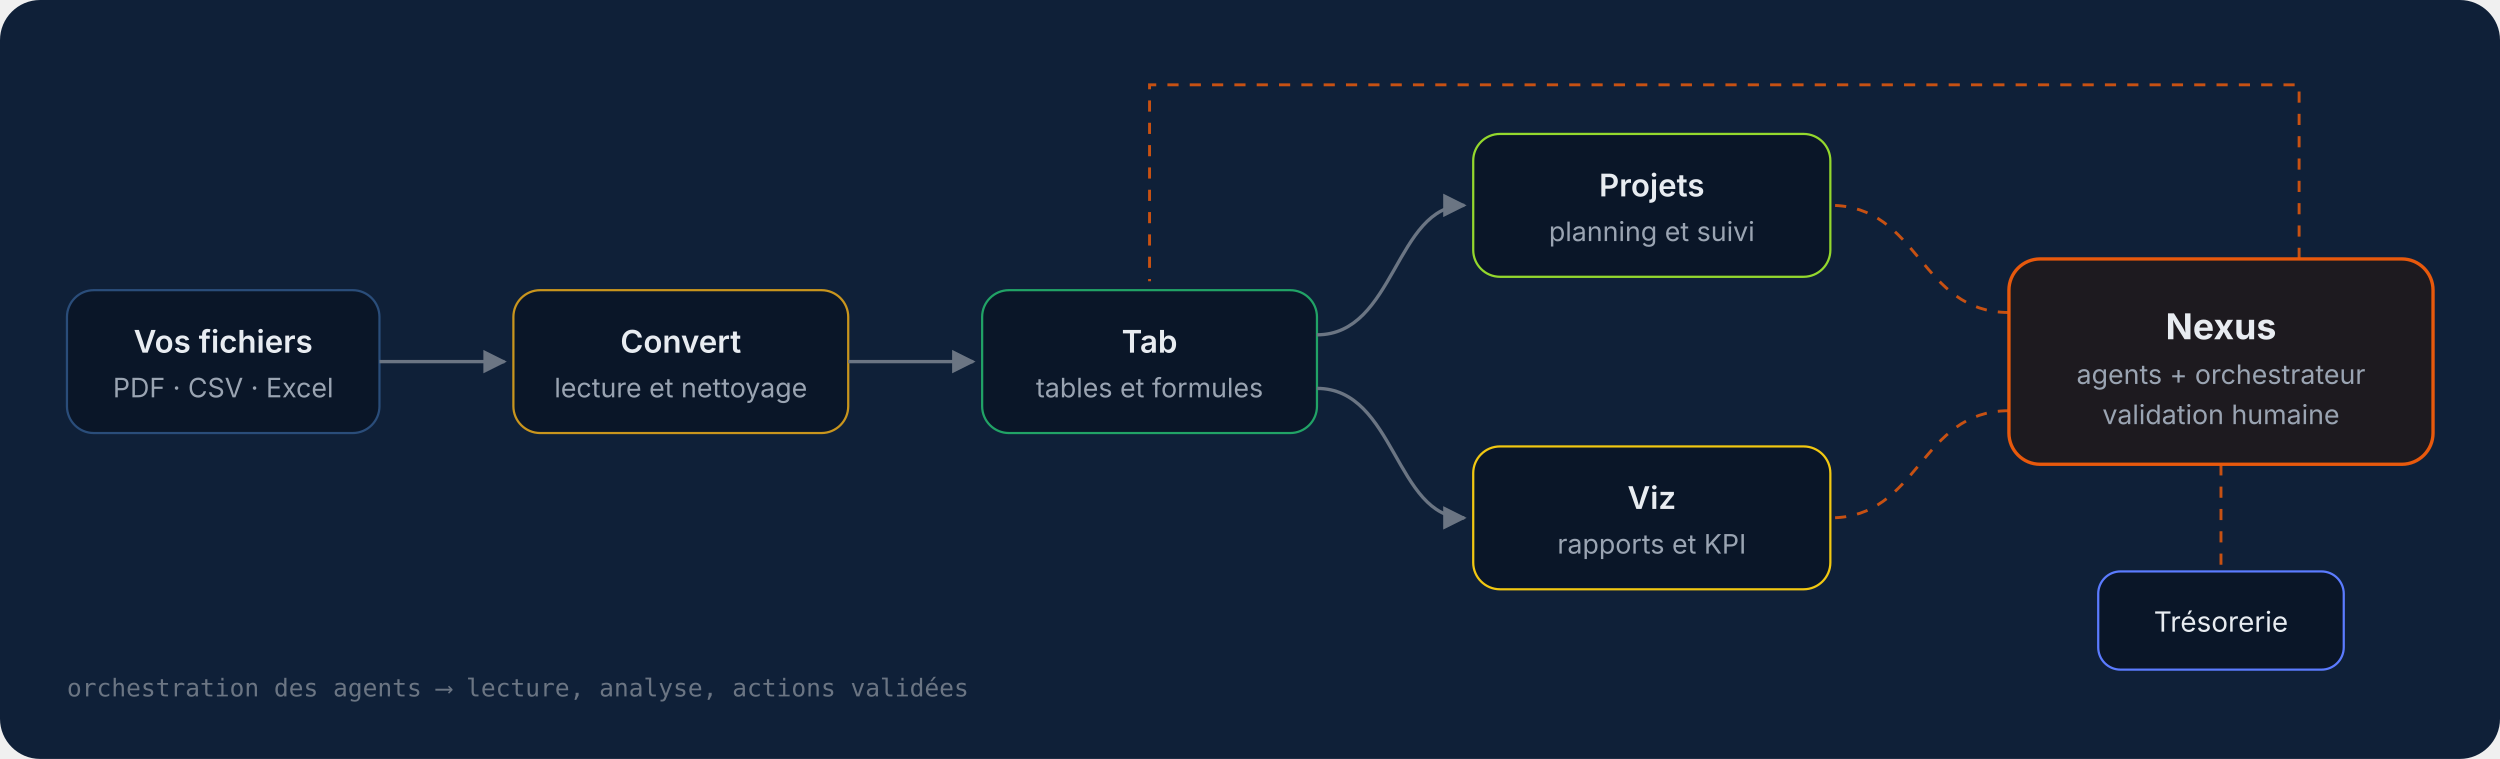
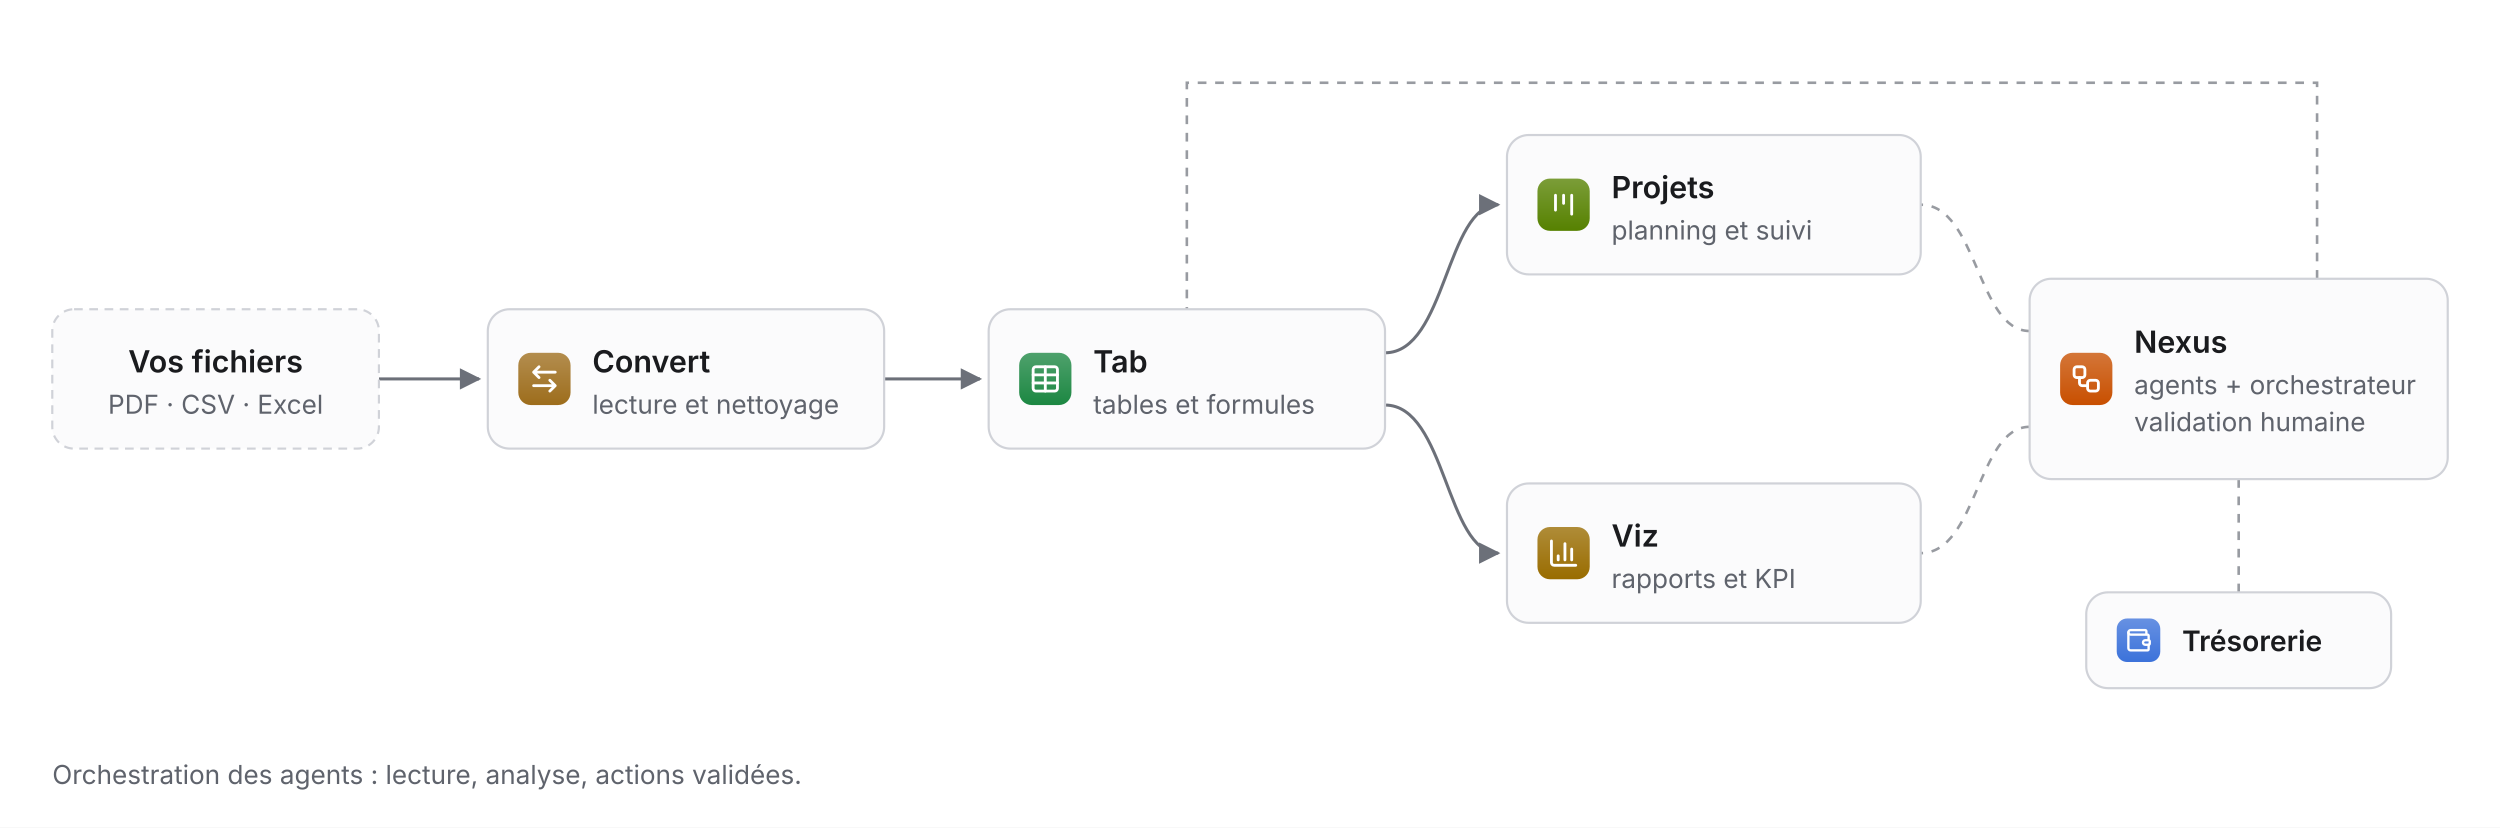
- <svg xmlns="http://www.w3.org/2000/svg" viewBox="-20 -20 1120 340" role="img" aria-label="Schéma de la Suite Atelier : les fichiers passent par Convert vers Tab, Tab alimente Projets et Viz, Nexus orchestre l'ensemble">
-   <rect x="-20" y="-20" width="1120" height="340" rx="18" fill="#0f2038" />
+ <svg xmlns="http://www.w3.org/2000/svg" viewBox="-24 -24 1148 380" role="img" aria-label="Schéma de la Suite Atelier : les fichiers passent par Convert vers Tab, Tab alimente Projets et Viz, Nexus orchestre l'ensemble">
+   <style>text{font-family:Inter,ui-sans-serif,system-ui,-apple-system,"Segoe UI",sans-serif}.n{font-size:14px;font-weight:600;fill:#1a1b1e}.s{font-size:13px}.r{font-size:12px;fill:#5f636c}</style>
+   <rect x="-24" y="-24" width="1148" height="380" fill="#ffffff" />
  <defs>
    <marker id="ar" viewBox="0 0 10 10" refX="9" refY="5" markerWidth="7" markerHeight="7" orient="auto-start-reverse">
-       <path d="M0,0 L10,5 L0,10 z" fill="#6B7583" />
+       <path d="M0,0 L10,5 L0,10 z" fill="#6c7079" />
    </marker>
+     <linearGradient id="g-nexus" x1="0" y1="0" x2="0" y2="1">
+       <stop offset="0" stop-color="#d47638" />
+       <stop offset="1" stop-color="#c84f00" />
+     </linearGradient>
+     <linearGradient id="g-viz" x1="0" y1="0" x2="0" y2="1">
+       <stop offset="0" stop-color="#af8c38" />
+       <stop offset="1" stop-color="#996c00" />
+     </linearGradient>
+     <linearGradient id="g-tab" x1="0" y1="0" x2="0" y2="1">
+       <stop offset="0" stop-color="#4ea16c" />
+       <stop offset="1" stop-color="#1c8742" />
+     </linearGradient>
+     <linearGradient id="g-convert" x1="0" y1="0" x2="0" y2="1">
+       <stop offset="0" stop-color="#b38d4e" />
+       <stop offset="1" stop-color="#9d6d1c" />
+     </linearGradient>
+     <linearGradient id="g-projets" x1="0" y1="0" x2="0" y2="1">
+       <stop offset="0" stop-color="#7b9d38" />
+       <stop offset="1" stop-color="#568100" />
+     </linearGradient>
+     <linearGradient id="g-tresorerie" x1="0" y1="0" x2="0" y2="1">
+       <stop offset="0" stop-color="#6791e2" />
+       <stop offset="1" stop-color="#3c72da" />
+     </linearGradient>
  </defs>
-   <g font-family="Inter, sans-serif" font-size="14" fill="#E8ECF1">
-     <rect x="10" y="110" width="140" height="64" rx="12" fill="#0a1628" stroke="#2a4d7a" />
-     <text x="80" y="138" text-anchor="middle" font-weight="600">Vos fichiers</text>
-     <text x="80" y="158" text-anchor="middle" fill="#9AA4B2" font-size="12">PDF · CSV · Excel</text>
-     <rect x="210" y="110" width="150" height="64" rx="12" fill="#0a1628" stroke="#C9951D" />
-     <text x="285" y="138" text-anchor="middle" font-weight="600">Convert</text>
-     <text x="285" y="158" text-anchor="middle" fill="#9AA4B2" font-size="12">lecture et nettoyage</text>
-     <rect x="420" y="110" width="150" height="64" rx="12" fill="#0a1628" stroke="#21A366" />
-     <text x="495" y="138" text-anchor="middle" font-weight="600">Tab</text>
-     <text x="495" y="158" text-anchor="middle" fill="#9AA4B2" font-size="12">tables et formules</text>
-     <rect x="640" y="40" width="160" height="64" rx="12" fill="#0a1628" stroke="#94D82D" />
-     <text x="720" y="68" text-anchor="middle" font-weight="600">Projets</text>
-     <text x="720" y="88" text-anchor="middle" fill="#9AA4B2" font-size="12">planning et suivi</text>
-     <rect x="640" y="180" width="160" height="64" rx="12" fill="#0a1628" stroke="#F2C811" />
-     <text x="720" y="208" text-anchor="middle" font-weight="600">Viz</text>
-     <text x="720" y="228" text-anchor="middle" fill="#9AA4B2" font-size="12">rapports et KPI</text>
-     <rect x="880" y="96" width="190" height="92" rx="14" fill="#1d1a1f" stroke="#E8590C" stroke-width="1.5" />
-     <text x="975" y="132" text-anchor="middle" font-weight="700" font-size="16">Nexus</text>
-     <text x="975" y="152" text-anchor="middle" fill="#9AA4B2" font-size="12">agents + orchestrateur</text>
-     <text x="975" y="170" text-anchor="middle" fill="#9AA4B2" font-size="12">validation humaine</text>
-     <rect x="920" y="236" width="110" height="44" rx="10" fill="#0a1628" stroke="#5B7BFF" />
-     <text x="975" y="263" text-anchor="middle" font-size="12.5">Trésorerie</text>
+   <g fill="none" stroke="#6c7079" stroke-width="1.4" marker-end="url(#ar)">
+     <path d="M150,150 H196" />
+     <path d="M382,150 H426" />
+     <path d="M612,138 C640,138 640,70 664,70" />
+     <path d="M612,162 C640,162 640,230 664,230" />
  </g>
-   <g stroke="#6B7583" stroke-width="1.5" fill="none" marker-end="url(#ar)">
-     <path d="M150,142 H206" />
-     <path d="M360,142 H416" />
-     <path d="M570,130 C605,130 605,72 636,72" />
-     <path d="M570,154 C605,154 605,212 636,212" />
+   <g fill="none" stroke="#6c7079" stroke-width="1.2" stroke-dasharray="4 4" opacity=".7">
+     <path d="M908,128 C884,128 884,70 858,70" />
+     <path d="M908,172 C884,172 884,230 858,230" />
+     <path d="M1040,104 V14 H521 V118" />
+     <path d="M1004,196 V248" />
  </g>
-   <g stroke="#E8590C" stroke-width="1.3" stroke-dasharray="5 5" fill="none" opacity=".85">
-     <path d="M880,120 C840,120 840,72 800,72" />
-     <path d="M880,164 C840,164 840,212 800,212" />
-     <path d="M1010,96 V18 H495 V106" />
-     <path d="M975,188 V236" />
-   </g>
-   <g font-family="JetBrains Mono, monospace" font-size="11" fill="#6B7583">
-     <text x="10" y="292">orchestration des agents ⟶ lecture, analyse, actions validées</text>
-   </g>
+   <rect x="0" y="118" width="150" height="64" rx="10" fill="#fbfbfc" stroke="#d0d2d8" stroke-dasharray="4 3" />
+   <text x="75.0" y="147.0" text-anchor="middle" class="n">Vos fichiers</text>
+   <text x="75.0" y="166.0" text-anchor="middle" class="r">PDF · CSV · Excel</text>
+   <rect x="200" y="118" width="182" height="64" rx="10" fill="#fbfbfc" stroke="#d0d2d8" />
+   <rect x="214" y="138.0" width="24" height="24" rx="5.76" fill="url(#g-convert)" />
+   <svg x="218.56" y="142.56" width="14.88" height="14.88" viewBox="0 0 24 24" fill="none" stroke="#fff" stroke-width="2.1" stroke-linecap="round" stroke-linejoin="round">
+     <path d="M8 3 4 7l4 4M4 7h16M16 21l4-4-4-4M20 17H4" />
+   </svg>
+   <text x="248" y="147.0" text-anchor="start" class="n">Convert</text>
+   <text x="248" y="166.0" text-anchor="start" class="r">lecture et nettoyage</text>
+   <rect x="430" y="118" width="182" height="64" rx="10" fill="#fbfbfc" stroke="#d0d2d8" />
+   <rect x="444" y="138.0" width="24" height="24" rx="5.76" fill="url(#g-tab)" />
+   <svg x="448.56" y="142.56" width="14.88" height="14.88" viewBox="0 0 24 24" fill="none" stroke="#fff" stroke-width="2.1" stroke-linecap="round" stroke-linejoin="round">
+     <rect width="18" height="18" x="3" y="3" rx="2" />
+     <path d="M12 3v18M3 9h18M3 15h18" />
+   </svg>
+   <text x="478" y="147.0" text-anchor="start" class="n">Tab</text>
+   <text x="478" y="166.0" text-anchor="start" class="r">tables et formules</text>
+   <rect x="668" y="38" width="190" height="64" rx="10" fill="#fbfbfc" stroke="#d0d2d8" />
+   <rect x="682" y="58.0" width="24" height="24" rx="5.76" fill="url(#g-projets)" />
+   <svg x="686.56" y="62.56" width="14.88" height="14.88" viewBox="0 0 24 24" fill="none" stroke="#fff" stroke-width="2.1" stroke-linecap="round" stroke-linejoin="round">
+     <path d="M6 5v11M12 5v6M18 5v14" />
+   </svg>
+   <text x="716" y="67.0" text-anchor="start" class="n">Projets</text>
+   <text x="716" y="86.0" text-anchor="start" class="r">planning et suivi</text>
+   <rect x="668" y="198" width="190" height="64" rx="10" fill="#fbfbfc" stroke="#d0d2d8" />
+   <rect x="682" y="218.0" width="24" height="24" rx="5.76" fill="url(#g-viz)" />
+   <svg x="686.56" y="222.56" width="14.88" height="14.88" viewBox="0 0 24 24" fill="none" stroke="#fff" stroke-width="2.1" stroke-linecap="round" stroke-linejoin="round">
+     <path d="M3 3v16a2 2 0 0 0 2 2h16" />
+     <path d="M18 17V9M13 17V5M8 17v-3" />
+   </svg>
+   <text x="716" y="227.0" text-anchor="start" class="n">Viz</text>
+   <text x="716" y="246.0" text-anchor="start" class="r">rapports et KPI</text>
+   <rect x="908" y="104" width="192" height="92" rx="10" fill="#fbfbfc" stroke="#d0d2d8" />
+   <rect x="922" y="138.0" width="24" height="24" rx="5.76" fill="url(#g-nexus)" />
+   <svg x="926.56" y="142.56" width="14.88" height="14.88" viewBox="0 0 24 24" fill="none" stroke="#fff" stroke-width="2.1" stroke-linecap="round" stroke-linejoin="round">
+     <rect width="8" height="8" x="3" y="3" rx="2" />
+     <path d="M7 11v4a2 2 0 0 0 2 2h4" />
+     <rect width="8" height="8" x="13" y="13" rx="2" />
+   </svg>
+   <text x="956" y="138.0" text-anchor="start" class="n">Nexus</text>
+   <text x="956" y="157.0" text-anchor="start" class="r">agents + orchestrateur</text>
+   <text x="956" y="174.0" text-anchor="start" class="r">validation humaine</text>
+   <rect x="934" y="248" width="140" height="44" rx="10" fill="#fbfbfc" stroke="#d0d2d8" />
+   <rect x="948" y="260.0" width="20" height="20" rx="4.80" fill="url(#g-tresorerie)" />
+   <svg x="951.80" y="263.80" width="12.40" height="12.40" viewBox="0 0 24 24" fill="none" stroke="#fff" stroke-width="2.1" stroke-linecap="round" stroke-linejoin="round">
+     <path d="M19 7V4a1 1 0 0 0-1-1H5a2 2 0 0 0 0 4h15a1 1 0 0 1 1 1v4h-3a2 2 0 0 0 0 4h3a1 1 0 0 0 1-1v-2a1 1 0 0 0-1-1" />
+     <path d="M3 5v14a2 2 0 0 0 2 2h15a1 1 0 0 0 1-1v-4" />
+   </svg>
+   <text x="978" y="275.0" text-anchor="start" class="n s">Trésorerie</text>
+   <text x="0" y="336" class="r" fill="#6c7079">Orchestration des agents : lecture, analyse, actions validées.</text>
</svg>
